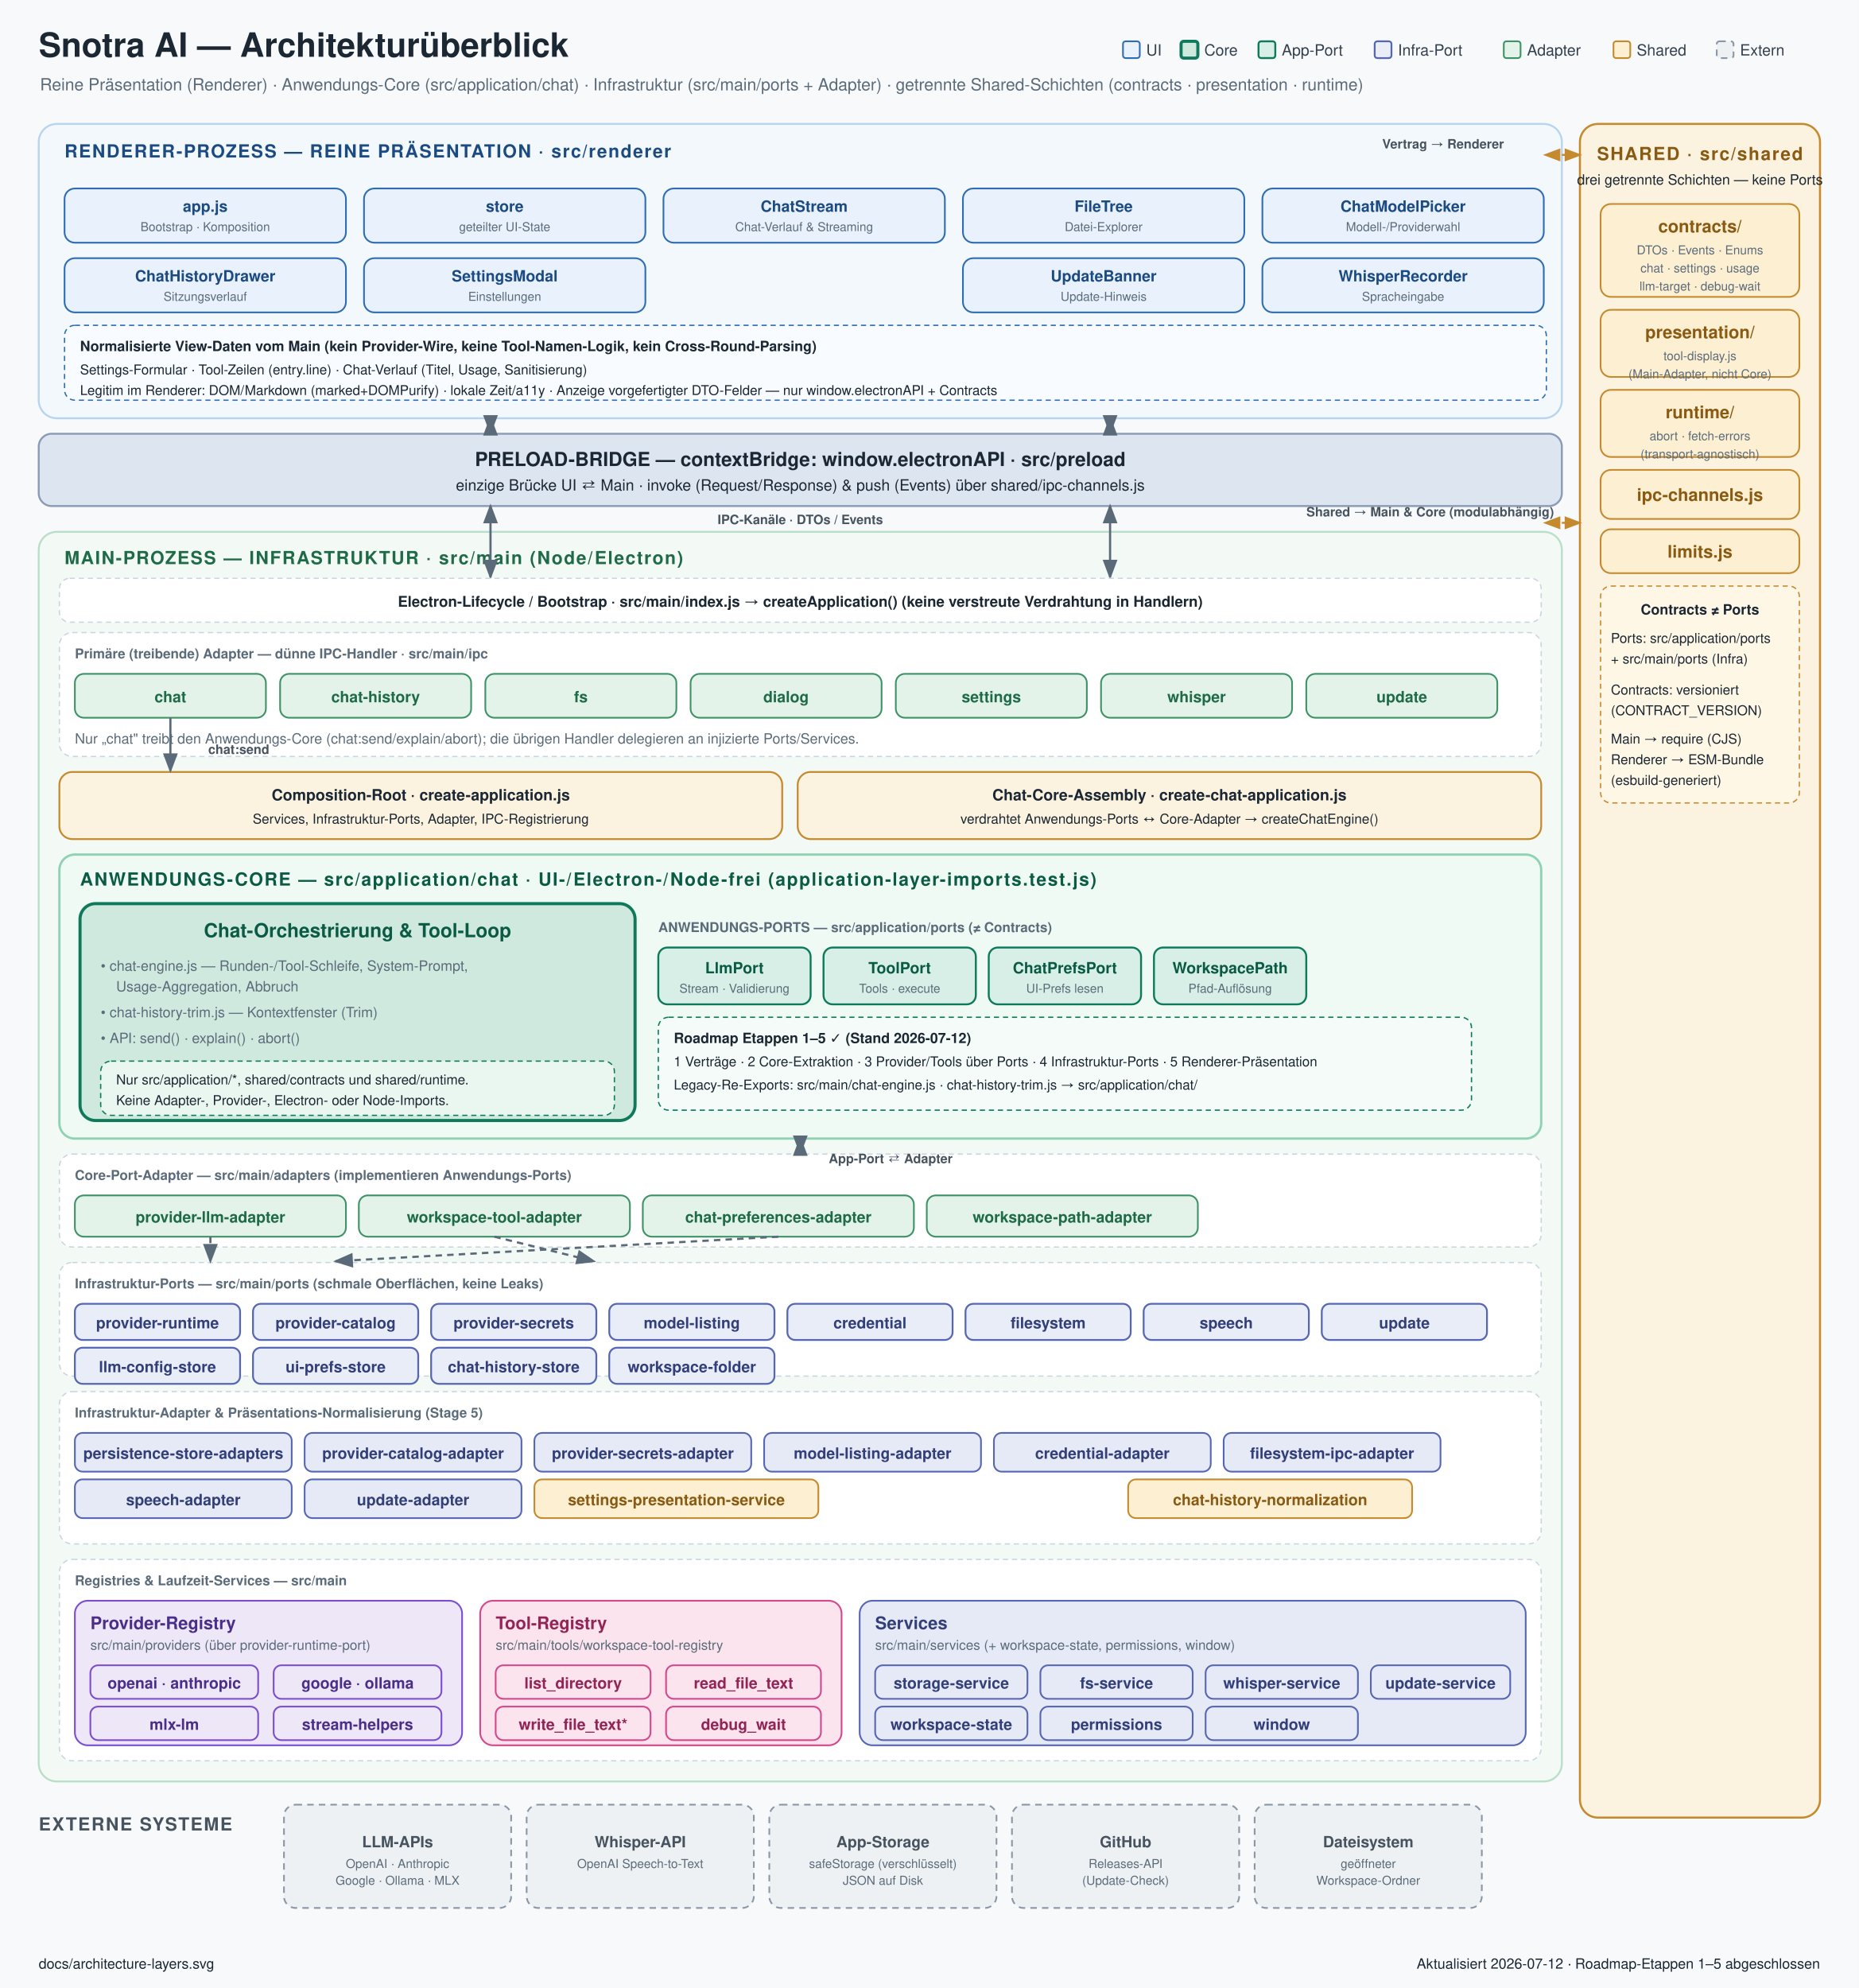
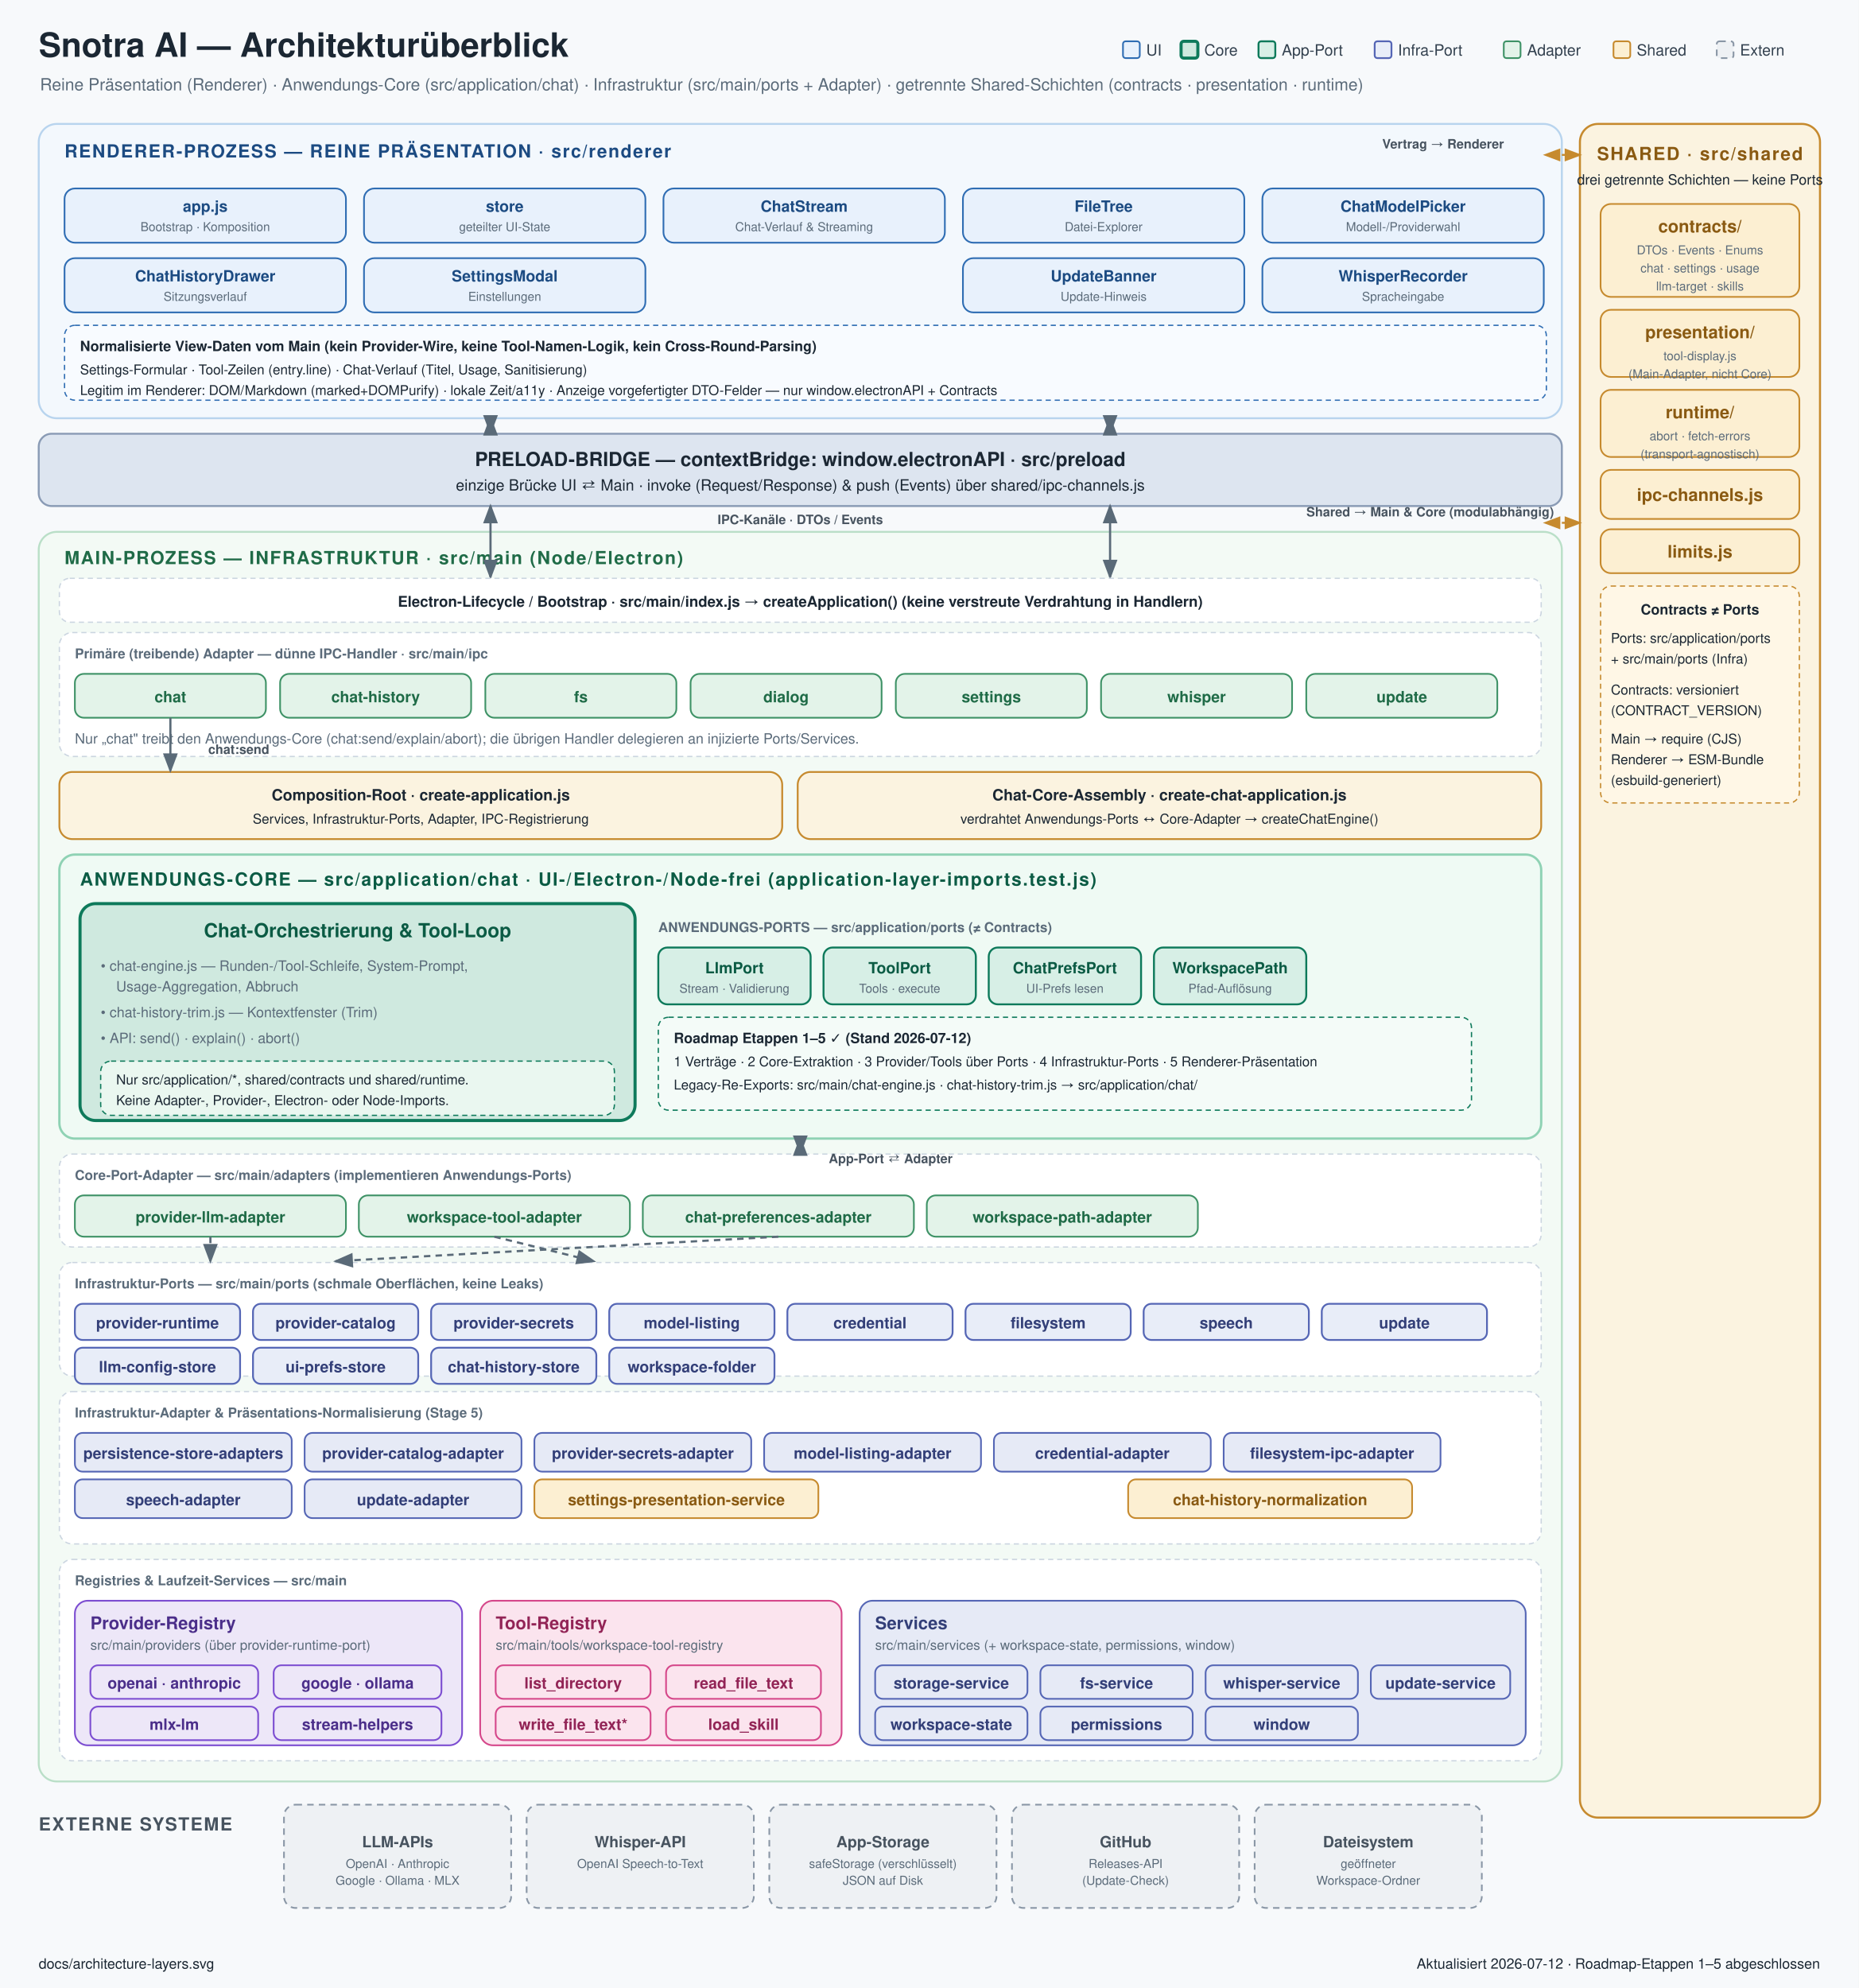
<svg xmlns="http://www.w3.org/2000/svg" viewBox="0 0 1440 1540" width="1440" height="1540" role="img" aria-labelledby="title desc" font-family="'Segoe UI', Helvetica, Arial, sans-serif">
  <defs>
    <marker id="ah" viewBox="0 0 8 6" markerWidth="9" markerHeight="7" refX="7" refY="3" orient="auto-start-reverse">
      <path d="M0,0 L8,3 L0,6 Z" fill="#5a6a78" />
    </marker>
    <marker id="ahc" viewBox="0 0 8 6" markerWidth="9" markerHeight="7" refX="7" refY="3" orient="auto-start-reverse">
      <path d="M0,0 L8,3 L0,6 Z" fill="#c68a2e" />
    </marker>
    <style>
      text{fill:#1b2733}
      .t-title{font-size:26px;font-weight:700}
      .t-sub{font-size:13px;fill:#5b6b7a}
      .zlabel{font-size:14px;font-weight:700;letter-spacing:1px}
      .btitle{font-size:13.5px;font-weight:700}
      .bsub{font-size:10.5px;fill:#5b6b7a}
      .chip{font-size:12px;font-weight:600;text-anchor:middle}
      .chipsub{font-size:9.5px;fill:#5b6b7a;text-anchor:middle}
      .note{font-size:11px;fill:#5b6b7a}
      .arrlbl{font-size:10px;fill:#47535f;font-weight:600;text-anchor:middle}
      .legend{font-size:12px;fill:#33414f}
      .tt-ui{fill:#1c4b82}.tt-hand{fill:#1f6b47}.tt-prov{fill:#4b2e8a}
      .tt-tool{fill:#922456}.tt-svc{fill:#333f78}.tt-ext{fill:#47535f}
      .tt-core{fill:#0b5b44}.tt-contract{fill:#8a5a12}
      rect.ui{fill:#e8f1fc;stroke:#2f6db3;stroke-width:1.3}
      rect.hand{fill:#e3f3e9;stroke:#3e9266;stroke-width:1.3}
      rect.prov{fill:#ede7f8;stroke:#7c4dd1;stroke-width:1.3}
      rect.tool{fill:#fbe4ee;stroke:#d5478a;stroke-width:1.3}
      rect.svc{fill:#e6eaf6;stroke:#5566b5;stroke-width:1.3}
      rect.ext{fill:#eef1f4;stroke:#8a97a6;stroke-width:1.3;stroke-dasharray:5 4}
      rect.core{fill:#cfe9df;stroke:#0e7a5b;stroke-width:2.4}
      rect.port{fill:#d7efe6;stroke:#0e7a5b;stroke-width:1.5}
      rect.iport{fill:#e8edf8;stroke:#5566b5;stroke-width:1.4}
      rect.contract{fill:#fcefd2;stroke:#c68a2e;stroke-width:1.3}
      rect.zone-ui{fill:#f3f8fd;stroke:#b8d4ee;stroke-width:1.5}
      rect.zone-core{fill:#effaf4;stroke:#8fd2b4;stroke-width:1.8}
      rect.zone-main{fill:#f3faf5;stroke:#badfc8;stroke-width:1.5}
      rect.subbox{fill:#ffffff;stroke:#cbd5e0;stroke-width:1;stroke-dasharray:4 3}
      rect.preload{fill:#dde5f0;stroke:#8a9bb5;stroke-width:1.5}
      rect.comp{fill:#fbf3e0;stroke:#c68a2e;stroke-width:1.4}
      rect.spine{fill:#fbf3e0;stroke:#c68a2e;stroke-width:1.6}
      .flow{stroke:#5a6a78;stroke-width:1.7;fill:none}
      .cflow{stroke:#c68a2e;stroke-width:1.5;fill:none;stroke-dasharray:5 4}
    </style>
  </defs>
  <rect x="0" y="0" width="1440" height="1540" fill="#f7f9fb" />
  <text class="t-title" x="30" y="44">Snotra AI — Architekturüberblick</text>
  <text class="t-sub" x="31" y="70">Reine Präsentation (Renderer) · Anwendungs-Core (src/application/chat) · Infrastruktur (src/main/ports + Adapter) · getrennte Shared-Schichten (contracts · presentation · runtime)</text>
  <g>
    <rect class="ui" x="870" y="32" width="13" height="13" rx="2" />
    <text class="legend" x="888" y="43">UI</text>
    <rect class="core" x="915" y="32" width="13" height="13" rx="2" />
    <text class="legend" x="933" y="43">Core</text>
    <rect class="port" x="975" y="32" width="13" height="13" rx="2" />
    <text class="legend" x="993" y="43">App-Port</text>
    <rect class="iport" x="1065" y="32" width="13" height="13" rx="2" />
    <text class="legend" x="1083" y="43">Infra-Port</text>
    <rect class="hand" x="1165" y="32" width="13" height="13" rx="2" />
    <text class="legend" x="1183" y="43">Adapter</text>
    <rect class="contract" x="1250" y="32" width="13" height="13" rx="2" />
    <text class="legend" x="1268" y="43">Shared</text>
    <rect class="ext" x="1330" y="32" width="13" height="13" rx="2" />
    <text class="legend" x="1348" y="43">Extern</text>
  </g>
  <rect class="zone-ui" x="30" y="96" width="1180" height="228" rx="14" />
  <text class="zlabel tt-ui" x="50" y="122">RENDERER-PROZESS — REINE PRÄSENTATION · src/renderer</text>
  <g>
    <rect class="ui" x="50" y="146" width="218" height="42" rx="8" />
    <text class="chip tt-ui" x="159" y="164">app.js</text>
    <text class="chipsub" x="159" y="179">Bootstrap · Komposition</text>
    <rect class="ui" x="282" y="146" width="218" height="42" rx="8" />
    <text class="chip tt-ui" x="391" y="164">store</text>
    <text class="chipsub" x="391" y="179">geteilter UI-State</text>
    <rect class="ui" x="514" y="146" width="218" height="42" rx="8" />
    <text class="chip tt-ui" x="623" y="164">ChatStream</text>
    <text class="chipsub" x="623" y="179">Chat-Verlauf &amp; Streaming</text>
    <rect class="ui" x="746" y="146" width="218" height="42" rx="8" />
    <text class="chip tt-ui" x="855" y="164">FileTree</text>
    <text class="chipsub" x="855" y="179">Datei-Explorer</text>
    <rect class="ui" x="978" y="146" width="218" height="42" rx="8" />
    <text class="chip tt-ui" x="1087" y="164">ChatModelPicker</text>
    <text class="chipsub" x="1087" y="179">Modell-/Providerwahl</text>
  </g>
  <g>
    <rect class="ui" x="50" y="200" width="218" height="42" rx="8" />
    <text class="chip tt-ui" x="159" y="218">ChatHistoryDrawer</text>
    <text class="chipsub" x="159" y="233">Sitzungsverlauf</text>
    <rect class="ui" x="282" y="200" width="218" height="42" rx="8" />
    <text class="chip tt-ui" x="391" y="218">SettingsModal</text>
    <text class="chipsub" x="391" y="233">Einstellungen</text>
    <rect class="ui" x="746" y="200" width="218" height="42" rx="8" />
    <text class="chip tt-ui" x="855" y="218">UpdateBanner</text>
    <text class="chipsub" x="855" y="233">Update-Hinweis</text>
    <rect class="ui" x="978" y="200" width="218" height="42" rx="8" />
    <text class="chip tt-ui" x="1087" y="218">WhisperRecorder</text>
    <text class="chipsub" x="1087" y="233">Spracheingabe</text>
  </g>
  <rect x="50" y="252" width="1148" height="58" rx="8" fill="#f8fbff" stroke="#2f6db3" stroke-width="1" stroke-dasharray="4 3" />
  <text x="62" y="272" font-size="11" font-weight="700" fill="#1c4b82">Normalisierte View-Daten vom Main (kein Provider-Wire, keine Tool-Namen-Logik, kein Cross-Round-Parsing)</text>
  <text x="62" y="290" font-size="10.5" fill="#475569">Settings-Formular · Tool-Zeilen (entry.line) · Chat-Verlauf (Titel, Usage, Sanitisierung)</text>
  <text x="62" y="306" font-size="10.5" fill="#475569">Legitim im Renderer: DOM/Markdown (marked+DOMPurify) · lokale Zeit/a11y · Anzeige vorgefertigter DTO-Felder — nur window.electronAPI + Contracts</text>
  <rect class="preload" x="30" y="336" width="1180" height="56" rx="10" />
  <text x="620" y="361" text-anchor="middle" font-size="15" font-weight="700" fill="#1e2b3d">PRELOAD-BRIDGE — contextBridge: window.electronAPI · src/preload</text>
  <text x="620" y="380" text-anchor="middle" font-size="12" fill="#475569">einzige Brücke UI ⇄ Main · invoke (Request/Response) &amp; push (Events) über shared/ipc-channels.js</text>
  <line class="flow" x1="380" y1="324" x2="380" y2="335" marker-end="url(#ah)" marker-start="url(#ah)" />
  <line class="flow" x1="860" y1="324" x2="860" y2="335" marker-end="url(#ah)" marker-start="url(#ah)" />
  <rect class="zone-main" x="30" y="412" width="1180" height="968" rx="14" />
  <text class="zlabel tt-hand" x="50" y="437">MAIN-PROZESS — INFRASTRUKTUR · src/main (Node/Electron)</text>
  <line class="flow" x1="380" y1="392" x2="380" y2="447" marker-end="url(#ah)" marker-start="url(#ah)" />
  <line class="flow" x1="860" y1="392" x2="860" y2="447" marker-end="url(#ah)" marker-start="url(#ah)" />
  <text class="arrlbl" x="620" y="406">IPC-Kanäle · DTOs / Events</text>
  <rect class="subbox" x="46" y="448" width="1148" height="34" rx="8" />
  <text x="620" y="470" text-anchor="middle" font-size="11.5" font-weight="700" fill="#47535f">Electron-Lifecycle / Bootstrap · src/main/index.js → createApplication() (keine verstreute Verdrahtung in Handlern)</text>
  <rect class="subbox" x="46" y="490" width="1148" height="96" rx="10" />
  <text class="bsub" x="58" y="510" font-weight="700" fill="#1f6b47">Primäre (treibende) Adapter — dünne IPC-Handler · src/main/ipc</text>
  <g>
    <rect class="hand" x="58" y="522" width="148" height="34" rx="7" />
    <text class="chip tt-hand" x="132" y="544">chat</text>
    <rect class="hand" x="217" y="522" width="148" height="34" rx="7" />
    <text class="chip tt-hand" x="291" y="544">chat-history</text>
    <rect class="hand" x="376" y="522" width="148" height="34" rx="7" />
    <text class="chip tt-hand" x="450" y="544">fs</text>
    <rect class="hand" x="535" y="522" width="148" height="34" rx="7" />
    <text class="chip tt-hand" x="609" y="544">dialog</text>
    <rect class="hand" x="694" y="522" width="148" height="34" rx="7" />
    <text class="chip tt-hand" x="768" y="544">settings</text>
    <rect class="hand" x="853" y="522" width="148" height="34" rx="7" />
    <text class="chip tt-hand" x="927" y="544">whisper</text>
    <rect class="hand" x="1012" y="522" width="148" height="34" rx="7" />
    <text class="chip tt-hand" x="1086" y="544">update</text>
  </g>
  <text class="note" x="58" y="576">Nur „chat" treibt den Anwendungs-Core (chat:send/explain/abort); die übrigen Handler delegieren an injizierte Ports/Services.</text>
  <rect class="comp" x="46" y="598" width="560" height="52" rx="10" />
  <text x="326" y="620" text-anchor="middle" font-size="12" font-weight="700" fill="#8a5a12">Composition-Root · create-application.js</text>
  <text x="326" y="638" text-anchor="middle" font-size="10.5" fill="#8a5a12">Services, Infrastruktur-Ports, Adapter, IPC-Registrierung</text>
  <rect class="comp" x="618" y="598" width="576" height="52" rx="10" />
  <text x="906" y="620" text-anchor="middle" font-size="12" font-weight="700" fill="#8a5a12">Chat-Core-Assembly · create-chat-application.js</text>
  <text x="906" y="638" text-anchor="middle" font-size="10.5" fill="#8a5a12">verdrahtet Anwendungs-Ports ↔ Core-Adapter → createChatEngine()</text>
  <line class="flow" x1="132" y1="556" x2="132" y2="597" marker-end="url(#ah)" />
  <text class="arrlbl" x="185" y="584">chat:send</text>
  <rect class="zone-core" x="46" y="662" width="1148" height="220" rx="12" />
  <text class="zlabel tt-core" x="62" y="686">ANWENDUNGS-CORE — src/application/chat · UI-/Electron-/Node-frei (application-layer-imports.test.js)</text>
  <rect class="core" x="62" y="700" width="430" height="168" rx="12" />
  <text x="277" y="726" text-anchor="middle" font-size="15" font-weight="700" class="tt-core">Chat-Orchestrierung &amp; Tool-Loop</text>
  <text class="note" x="78" y="752" fill="#204b3d">• chat-engine.js — Runden-/Tool-Schleife, System-Prompt,</text>
  <text class="note" x="90" y="768" fill="#204b3d">Usage-Aggregation, Abbruch</text>
  <text class="note" x="78" y="788" fill="#204b3d">• chat-history-trim.js — Kontextfenster (Trim)</text>
  <text class="note" x="78" y="808" fill="#204b3d">• API: send() · explain() · abort()</text>
  <rect x="78" y="822" width="398" height="42" rx="8" fill="#eaf7f0" stroke="#0e7a5b" stroke-width="1" stroke-dasharray="4 3" />
  <text x="90" y="840" font-size="10.5" fill="#356b58">Nur src/application/*, shared/contracts und shared/runtime.</text>
  <text x="90" y="856" font-size="10.5" fill="#356b58">Keine Adapter-, Provider-, Electron- oder Node-Imports.</text>
  <text class="bsub" x="510" y="722" font-weight="700" fill="#0b5b44">ANWENDUNGS-PORTS — src/application/ports (≠ Contracts)</text>
  <g>
    <rect class="port" x="510" y="734" width="118" height="44" rx="7" />
    <text class="chip tt-core" x="569" y="754">LlmPort</text>
    <text class="chipsub" x="569" y="769">Stream · Validierung</text>
    <rect class="port" x="638" y="734" width="118" height="44" rx="7" />
    <text class="chip tt-core" x="697" y="754">ToolPort</text>
    <text class="chipsub" x="697" y="769">Tools · execute</text>
    <rect class="port" x="766" y="734" width="118" height="44" rx="7" />
    <text class="chip tt-core" x="825" y="754">ChatPrefsPort</text>
    <text class="chipsub" x="825" y="769">UI-Prefs lesen</text>
    <rect class="port" x="894" y="734" width="118" height="44" rx="7" />
    <text class="chip tt-core" x="953" y="754">WorkspacePath</text>
    <text class="chipsub" x="953" y="769">Pfad-Auflösung</text>
  </g>
  <rect x="510" y="788" width="630" height="72" rx="8" fill="#f4fbf8" stroke="#0e7a5b" stroke-width="1" stroke-dasharray="4 3" />
  <text x="522" y="808" font-size="11" font-weight="700" fill="#0b5b44">Roadmap Etappen 1–5 ✓ (Stand 2026-07-12)</text>
  <text x="522" y="826" font-size="10.5" fill="#356b58">1 Verträge · 2 Core-Extraktion · 3 Provider/Tools über Ports · 4 Infrastruktur-Ports · 5 Renderer-Präsentation</text>
  <text x="522" y="844" font-size="10.5" fill="#356b58">Legacy-Re-Exports: src/main/chat-engine.js · chat-history-trim.js → src/application/chat/</text>
  <rect class="subbox" x="46" y="894" width="1148" height="72" rx="10" />
  <text class="bsub" x="58" y="914" font-weight="700" fill="#1f6b47">Core-Port-Adapter — src/main/adapters (implementieren Anwendungs-Ports)</text>
  <g>
    <rect class="hand" x="58" y="926" width="210" height="32" rx="7" />
    <text class="chip tt-hand" x="163" y="947">provider-llm-adapter</text>
    <rect class="hand" x="278" y="926" width="210" height="32" rx="7" />
    <text class="chip tt-hand" x="383" y="947">workspace-tool-adapter</text>
    <rect class="hand" x="498" y="926" width="210" height="32" rx="7" />
    <text class="chip tt-hand" x="603" y="947">chat-preferences-adapter</text>
    <rect class="hand" x="718" y="926" width="210" height="32" rx="7" />
    <text class="chip tt-hand" x="823" y="947">workspace-path-adapter</text>
  </g>
  <line class="flow" x1="620" y1="882" x2="620" y2="893" marker-end="url(#ah)" marker-start="url(#ah)" />
  <text class="arrlbl" x="690" y="901">App-Port ⇄ Adapter</text>
  <rect class="subbox" x="46" y="978" width="1148" height="88" rx="10" />
  <text class="bsub" x="58" y="998" font-weight="700" fill="#333f78">Infrastruktur-Ports — src/main/ports (schmale Oberflächen, keine Leaks)</text>
  <g>
    <rect class="iport" x="58" y="1010" width="128" height="28" rx="6" />
    <text class="chip tt-svc" x="122" y="1029">provider-runtime</text>
    <rect class="iport" x="196" y="1010" width="128" height="28" rx="6" />
    <text class="chip tt-svc" x="260" y="1029">provider-catalog</text>
    <rect class="iport" x="334" y="1010" width="128" height="28" rx="6" />
    <text class="chip tt-svc" x="398" y="1029">provider-secrets</text>
    <rect class="iport" x="472" y="1010" width="128" height="28" rx="6" />
    <text class="chip tt-svc" x="536" y="1029">model-listing</text>
    <rect class="iport" x="610" y="1010" width="128" height="28" rx="6" />
    <text class="chip tt-svc" x="674" y="1029">credential</text>
    <rect class="iport" x="748" y="1010" width="128" height="28" rx="6" />
    <text class="chip tt-svc" x="812" y="1029">filesystem</text>
    <rect class="iport" x="886" y="1010" width="128" height="28" rx="6" />
    <text class="chip tt-svc" x="950" y="1029">speech</text>
    <rect class="iport" x="1024" y="1010" width="128" height="28" rx="6" />
    <text class="chip tt-svc" x="1088" y="1029">update</text>
  </g>
  <g>
    <rect class="iport" x="58" y="1044" width="128" height="28" rx="6" />
    <text class="chip tt-svc" x="122" y="1063">llm-config-store</text>
    <rect class="iport" x="196" y="1044" width="128" height="28" rx="6" />
    <text class="chip tt-svc" x="260" y="1063">ui-prefs-store</text>
    <rect class="iport" x="334" y="1044" width="128" height="28" rx="6" />
    <text class="chip tt-svc" x="398" y="1063">chat-history-store</text>
    <rect class="iport" x="472" y="1044" width="128" height="28" rx="6" />
    <text class="chip tt-svc" x="536" y="1063">workspace-folder</text>
  </g>
  <rect class="subbox" x="46" y="1078" width="1148" height="118" rx="10" />
  <text class="bsub" x="58" y="1098" font-weight="700" fill="#333f78">Infrastruktur-Adapter &amp; Präsentations-Normalisierung (Stage 5)</text>
  <g>
    <rect class="svc" x="58" y="1110" width="168" height="30" rx="6" />
    <text class="chip tt-svc" x="142" y="1130">persistence-store-adapters</text>
    <rect class="svc" x="236" y="1110" width="168" height="30" rx="6" />
    <text class="chip tt-svc" x="320" y="1130">provider-catalog-adapter</text>
    <rect class="svc" x="414" y="1110" width="168" height="30" rx="6" />
    <text class="chip tt-svc" x="498" y="1130">provider-secrets-adapter</text>
    <rect class="svc" x="592" y="1110" width="168" height="30" rx="6" />
    <text class="chip tt-svc" x="676" y="1130">model-listing-adapter</text>
    <rect class="svc" x="770" y="1110" width="168" height="30" rx="6" />
    <text class="chip tt-svc" x="854" y="1130">credential-adapter</text>
    <rect class="svc" x="948" y="1110" width="168" height="30" rx="6" />
    <text class="chip tt-svc" x="1032" y="1130">filesystem-ipc-adapter</text>
  </g>
  <g>
    <rect class="svc" x="58" y="1146" width="168" height="30" rx="6" />
    <text class="chip tt-svc" x="142" y="1166">speech-adapter</text>
    <rect class="svc" x="236" y="1146" width="168" height="30" rx="6" />
    <text class="chip tt-svc" x="320" y="1166">update-adapter</text>
    <rect class="contract" x="414" y="1146" width="220" height="30" rx="6" />
    <text class="chip tt-contract" x="524" y="1166">settings-presentation-service</text>
    <rect class="contract" x="874" y="1146" width="220" height="30" rx="6" />
    <text class="chip tt-contract" x="984" y="1166">chat-history-normalization</text>
  </g>
  <rect class="subbox" x="46" y="1208" width="1148" height="156" rx="10" />
  <text class="bsub" x="58" y="1228" font-weight="700" fill="#333f78">Registries &amp; Laufzeit-Services — src/main</text>
  <rect class="prov" x="58" y="1240" width="300" height="112" rx="10" fill="#f6f2fd" />
  <text class="btitle tt-prov" x="70" y="1262">Provider-Registry</text>
  <text class="bsub" x="70" y="1278">src/main/providers (über provider-runtime-port)</text>
  <g>
    <rect class="prov" x="70" y="1290" width="130" height="26" rx="6" />
    <text class="chip tt-prov" x="135" y="1308">openai · anthropic</text>
    <rect class="prov" x="212" y="1290" width="130" height="26" rx="6" />
    <text class="chip tt-prov" x="277" y="1308">google · ollama</text>
    <rect class="prov" x="70" y="1322" width="130" height="26" rx="6" />
    <text class="chip tt-prov" x="135" y="1340">mlx-lm</text>
    <rect class="prov" x="212" y="1322" width="130" height="26" rx="6" />
    <text class="chip tt-prov" x="277" y="1340">stream-helpers</text>
  </g>
  <rect class="tool" x="372" y="1240" width="280" height="112" rx="10" fill="#fdf1f6" />
  <text class="btitle tt-tool" x="384" y="1262">Tool-Registry</text>
  <text class="bsub" x="384" y="1278">src/main/tools/workspace-tool-registry</text>
  <g>
    <rect class="tool" x="384" y="1290" width="120" height="26" rx="6" />
    <text class="chip tt-tool" x="444" y="1308">list_directory</text>
    <rect class="tool" x="516" y="1290" width="120" height="26" rx="6" />
    <text class="chip tt-tool" x="576" y="1308">read_file_text</text>
    <rect class="tool" x="384" y="1322" width="120" height="26" rx="6" />
    <text class="chip tt-tool" x="444" y="1340">write_file_text*</text>
    <rect class="tool" x="516" y="1322" width="120" height="26" rx="6" />
-     <text class="chip tt-tool" x="576" y="1340">debug_wait</text>
+     <text class="chip tt-tool" x="576" y="1340">load_skill</text>
  </g>
  <rect class="svc" x="666" y="1240" width="516" height="112" rx="10" fill="#eef1f8" />
  <text class="btitle tt-svc" x="678" y="1262">Services</text>
  <text class="bsub" x="678" y="1278">src/main/services (+ workspace-state, permissions, window)</text>
  <g>
    <rect class="svc" x="678" y="1290" width="118" height="26" rx="6" />
    <text class="chip tt-svc" x="737" y="1308">storage-service</text>
    <rect class="svc" x="806" y="1290" width="118" height="26" rx="6" />
    <text class="chip tt-svc" x="865" y="1308">fs-service</text>
    <rect class="svc" x="934" y="1290" width="118" height="26" rx="6" />
    <text class="chip tt-svc" x="993" y="1308">whisper-service</text>
    <rect class="svc" x="1062" y="1290" width="108" height="26" rx="6" />
    <text class="chip tt-svc" x="1116" y="1308">update-service</text>
    <rect class="svc" x="678" y="1322" width="118" height="26" rx="6" />
    <text class="chip tt-svc" x="737" y="1340">workspace-state</text>
    <rect class="svc" x="806" y="1322" width="118" height="26" rx="6" />
    <text class="chip tt-svc" x="865" y="1340">permissions</text>
    <rect class="svc" x="934" y="1322" width="118" height="26" rx="6" />
    <text class="chip tt-svc" x="993" y="1340">window</text>
  </g>
  <line class="flow" x1="163" y1="958" x2="163" y2="977" marker-end="url(#ah)" stroke-dasharray="5 4" />
  <line class="flow" x1="383" y1="958" x2="460" y2="977" marker-end="url(#ah)" stroke-dasharray="5 4" />
  <line class="flow" x1="603" y1="958" x2="260" y2="977" marker-end="url(#ah)" stroke-dasharray="5 4" />
  <text class="zlabel tt-ext" x="30" y="1418">EXTERNE SYSTEME</text>
  <g>
    <rect class="ext" x="220" y="1398" width="176" height="80" rx="9" />
    <text class="chip tt-ext" x="308" y="1431">LLM-APIs</text>
    <text class="chipsub" x="308" y="1447">OpenAI · Anthropic</text>
    <text class="chipsub" x="308" y="1460">Google · Ollama · MLX</text>
    <rect class="ext" x="408" y="1398" width="176" height="80" rx="9" />
    <text class="chip tt-ext" x="496" y="1431">Whisper-API</text>
    <text class="chipsub" x="496" y="1447">OpenAI Speech-to-Text</text>
    <rect class="ext" x="596" y="1398" width="176" height="80" rx="9" />
    <text class="chip tt-ext" x="684" y="1431">App-Storage</text>
    <text class="chipsub" x="684" y="1447">safeStorage (verschlüsselt)</text>
    <text class="chipsub" x="684" y="1460">JSON auf Disk</text>
    <rect class="ext" x="784" y="1398" width="176" height="80" rx="9" />
    <text class="chip tt-ext" x="872" y="1431">GitHub</text>
    <text class="chipsub" x="872" y="1447">Releases-API</text>
    <text class="chipsub" x="872" y="1460">(Update-Check)</text>
    <rect class="ext" x="972" y="1398" width="176" height="80" rx="9" />
    <text class="chip tt-ext" x="1060" y="1431">Dateisystem</text>
    <text class="chipsub" x="1060" y="1447">geöffneter</text>
    <text class="chipsub" x="1060" y="1460">Workspace-Ordner</text>
  </g>
  <rect class="spine" x="1224" y="96" width="186" height="1312" rx="14" />
  <text x="1317" y="124" text-anchor="middle" class="zlabel tt-contract">SHARED · src/shared</text>
  <text x="1317" y="143" text-anchor="middle" font-size="11" fill="#8a5a12">drei getrennte Schichten — keine Ports</text>
  <rect class="contract" x="1240" y="158" width="154" height="72" rx="8" />
  <text class="btitle tt-contract" x="1317" y="180" text-anchor="middle">contracts/</text>
  <text class="chipsub" x="1317" y="197" fill="#8a5a12">DTOs · Events · Enums</text>
  <text class="chipsub" x="1317" y="211" fill="#8a5a12">chat · settings · usage</text>
-   <text class="chipsub" x="1317" y="225" fill="#8a5a12">llm-target · debug-wait</text>
+   <text class="chipsub" x="1317" y="225" fill="#8a5a12">llm-target · skills</text>
  <rect class="contract" x="1240" y="240" width="154" height="52" rx="8" fill="#fdf6e3" />
  <text class="btitle tt-contract" x="1317" y="262" text-anchor="middle">presentation/</text>
  <text class="chipsub" x="1317" y="279" fill="#8a5a12">tool-display.js</text>
  <text class="chipsub" x="1317" y="293" fill="#8a5a12">(Main-Adapter, nicht Core)</text>
  <rect class="contract" x="1240" y="302" width="154" height="52" rx="8" fill="#eef2ff" />
  <text class="btitle tt-contract" x="1317" y="324" text-anchor="middle">runtime/</text>
  <text class="chipsub" x="1317" y="341" fill="#8a5a12">abort · fetch-errors</text>
  <text class="chipsub" x="1317" y="355" fill="#8a5a12">(transport-agnostisch)</text>
  <rect class="contract" x="1240" y="364" width="154" height="38" rx="8" />
  <text class="btitle tt-contract" x="1317" y="388" text-anchor="middle">ipc-channels.js</text>
  <rect class="contract" x="1240" y="410" width="154" height="34" rx="8" />
  <text class="btitle tt-contract" x="1317" y="432" text-anchor="middle">limits.js</text>
  <rect x="1240" y="454" width="154" height="168" rx="8" fill="#fff7e6" stroke="#c68a2e" stroke-width="1" stroke-dasharray="4 3" />
  <text x="1317" y="476" text-anchor="middle" font-size="11" font-weight="700" fill="#8a5a12">Contracts ≠ Ports</text>
  <text x="1248" y="498" font-size="10.5" fill="#8a5a12">Ports: src/application/ports</text>
  <text x="1248" y="514" font-size="10.5" fill="#8a5a12">+ src/main/ports (Infra)</text>
  <text x="1248" y="538" font-size="10.5" fill="#8a5a12">Contracts: versioniert</text>
  <text x="1248" y="554" font-size="10.5" fill="#8a5a12">(CONTRACT_VERSION)</text>
  <text x="1248" y="576" font-size="10.5" fill="#8a5a12">Main → require (CJS)</text>
  <text x="1248" y="592" font-size="10.5" fill="#8a5a12">Renderer → ESM-Bundle</text>
  <text x="1248" y="608" font-size="10.5" fill="#8a5a12">(esbuild-generiert)</text>
  <line class="cflow" x1="1224" y1="120" x2="1197" y2="120" marker-end="url(#ahc)" marker-start="url(#ahc)" />
  <text class="arrlbl" x="1118" y="115" fill="#8a5a12">Vertrag → Renderer</text>
  <line class="cflow" x1="1224" y1="405" x2="1197" y2="405" marker-end="url(#ahc)" marker-start="url(#ahc)" />
  <text class="arrlbl" x="1108" y="400" fill="#8a5a12">Shared → Main &amp; Core (modulabhängig)</text>
  <text x="30" y="1525" font-size="11" fill="#8a97a6">docs/architecture-layers.svg</text>
  <text x="1410" y="1525" text-anchor="end" font-size="11" fill="#8a97a6">Aktualisiert 2026-07-12 · Roadmap-Etappen 1–5 abgeschlossen</text>
</svg>
